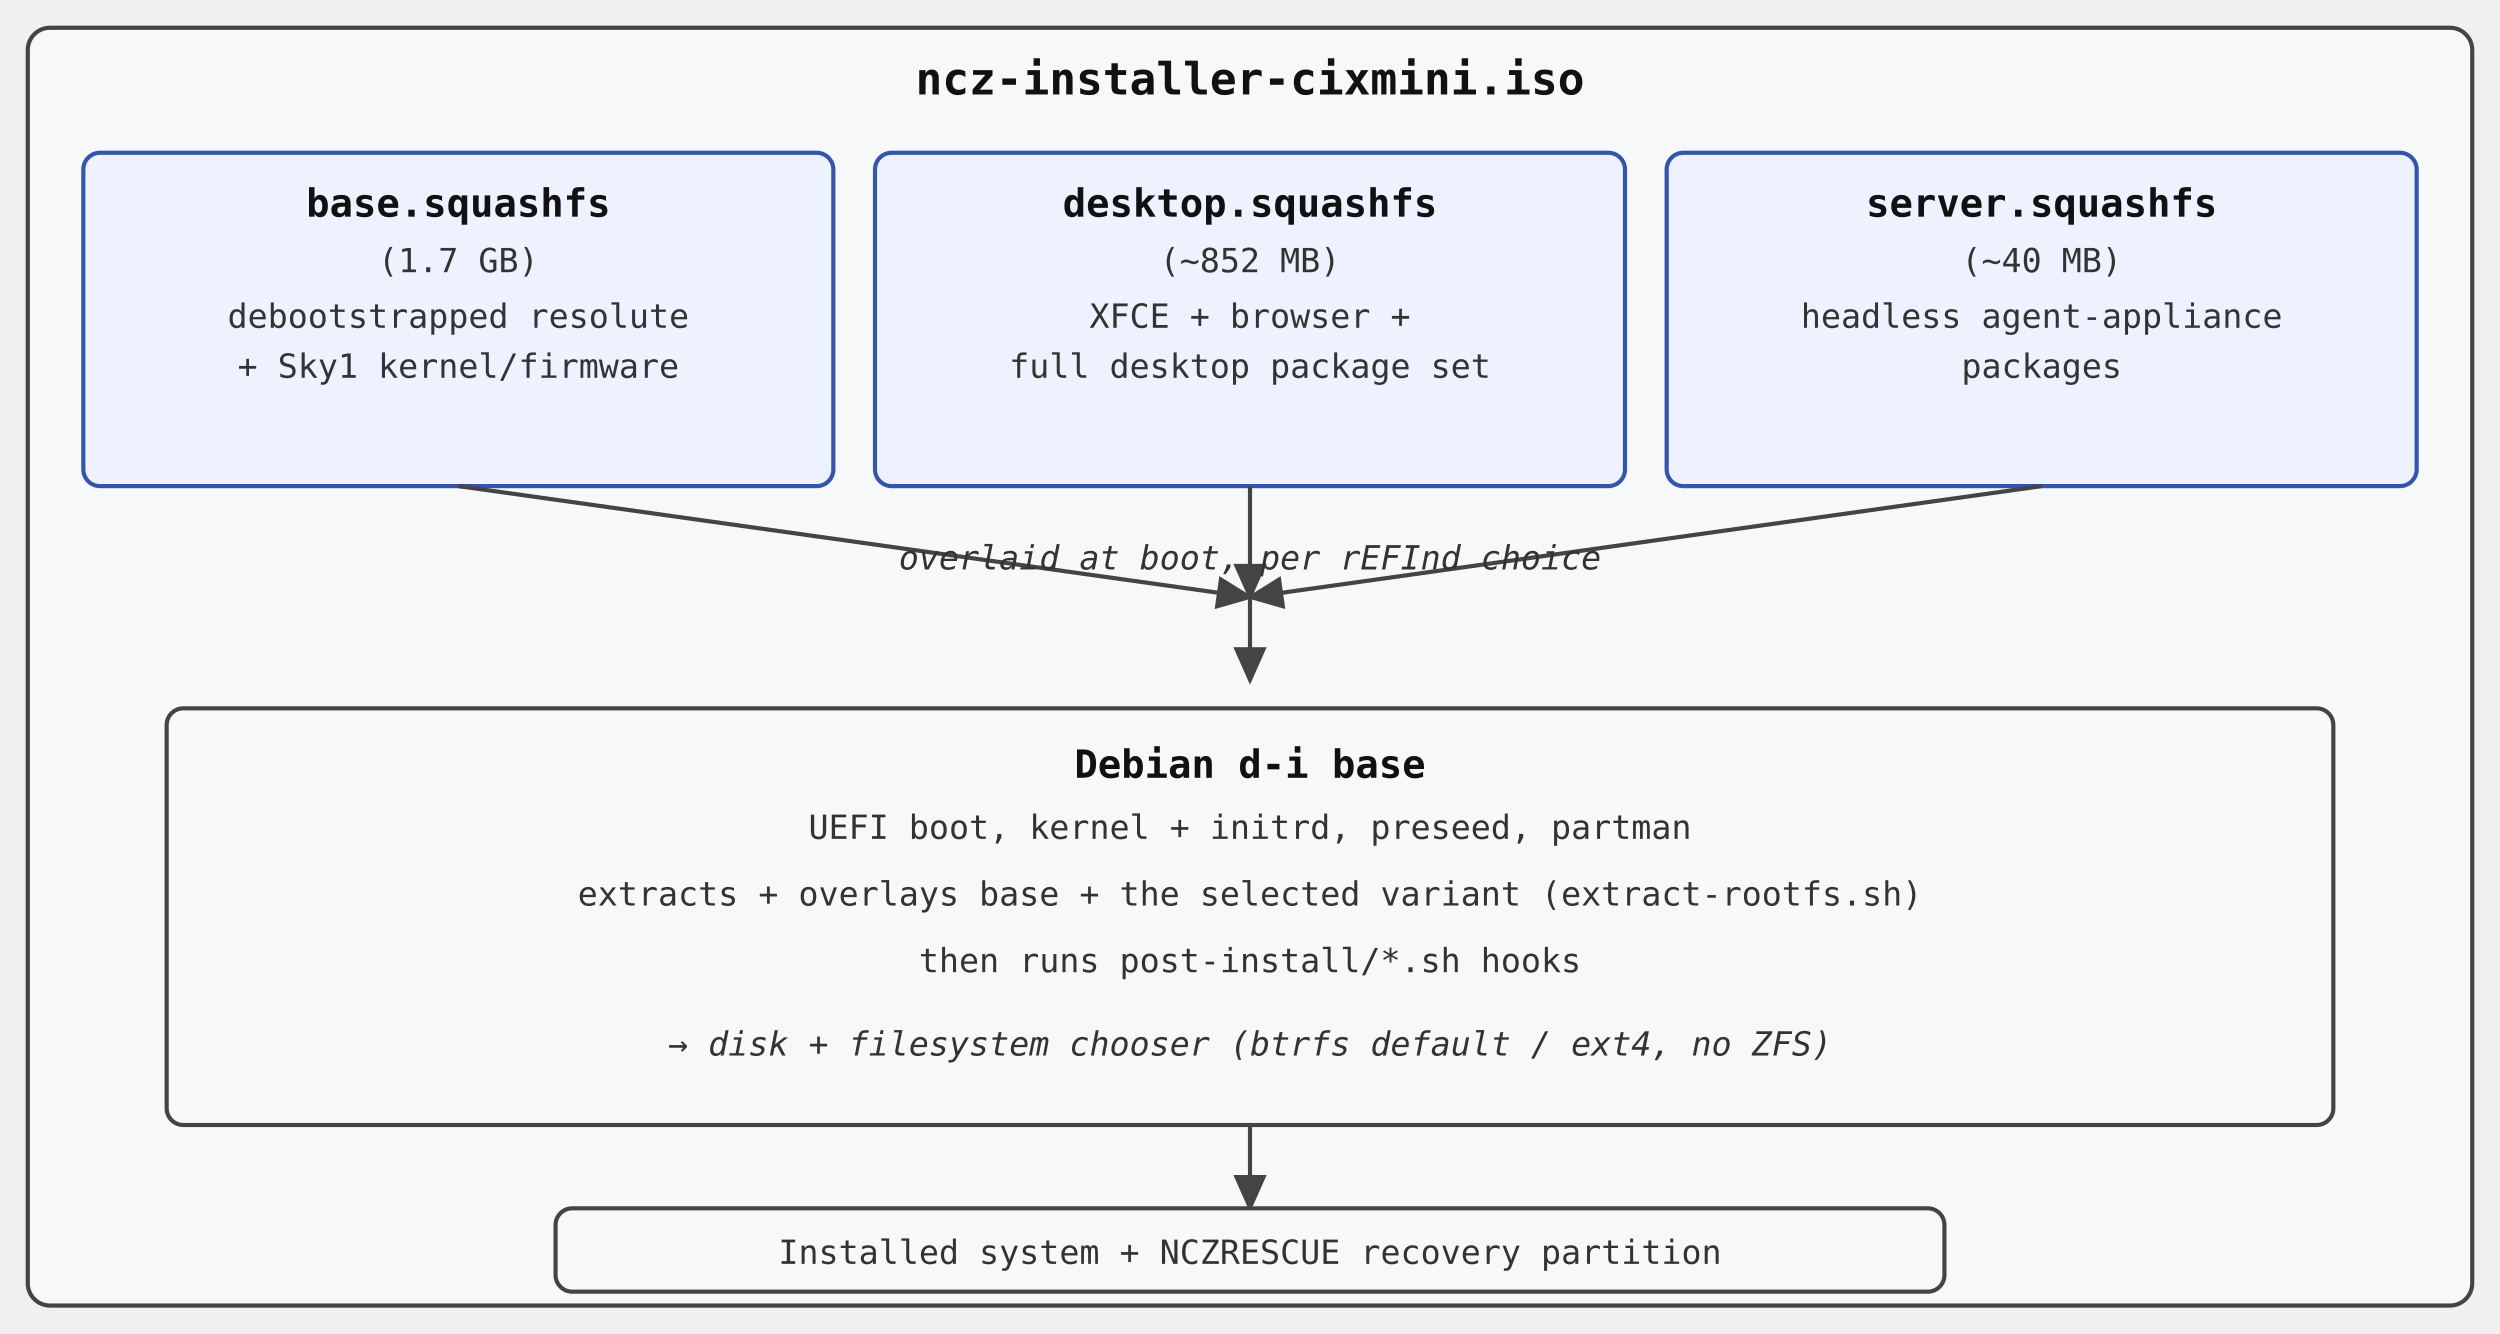
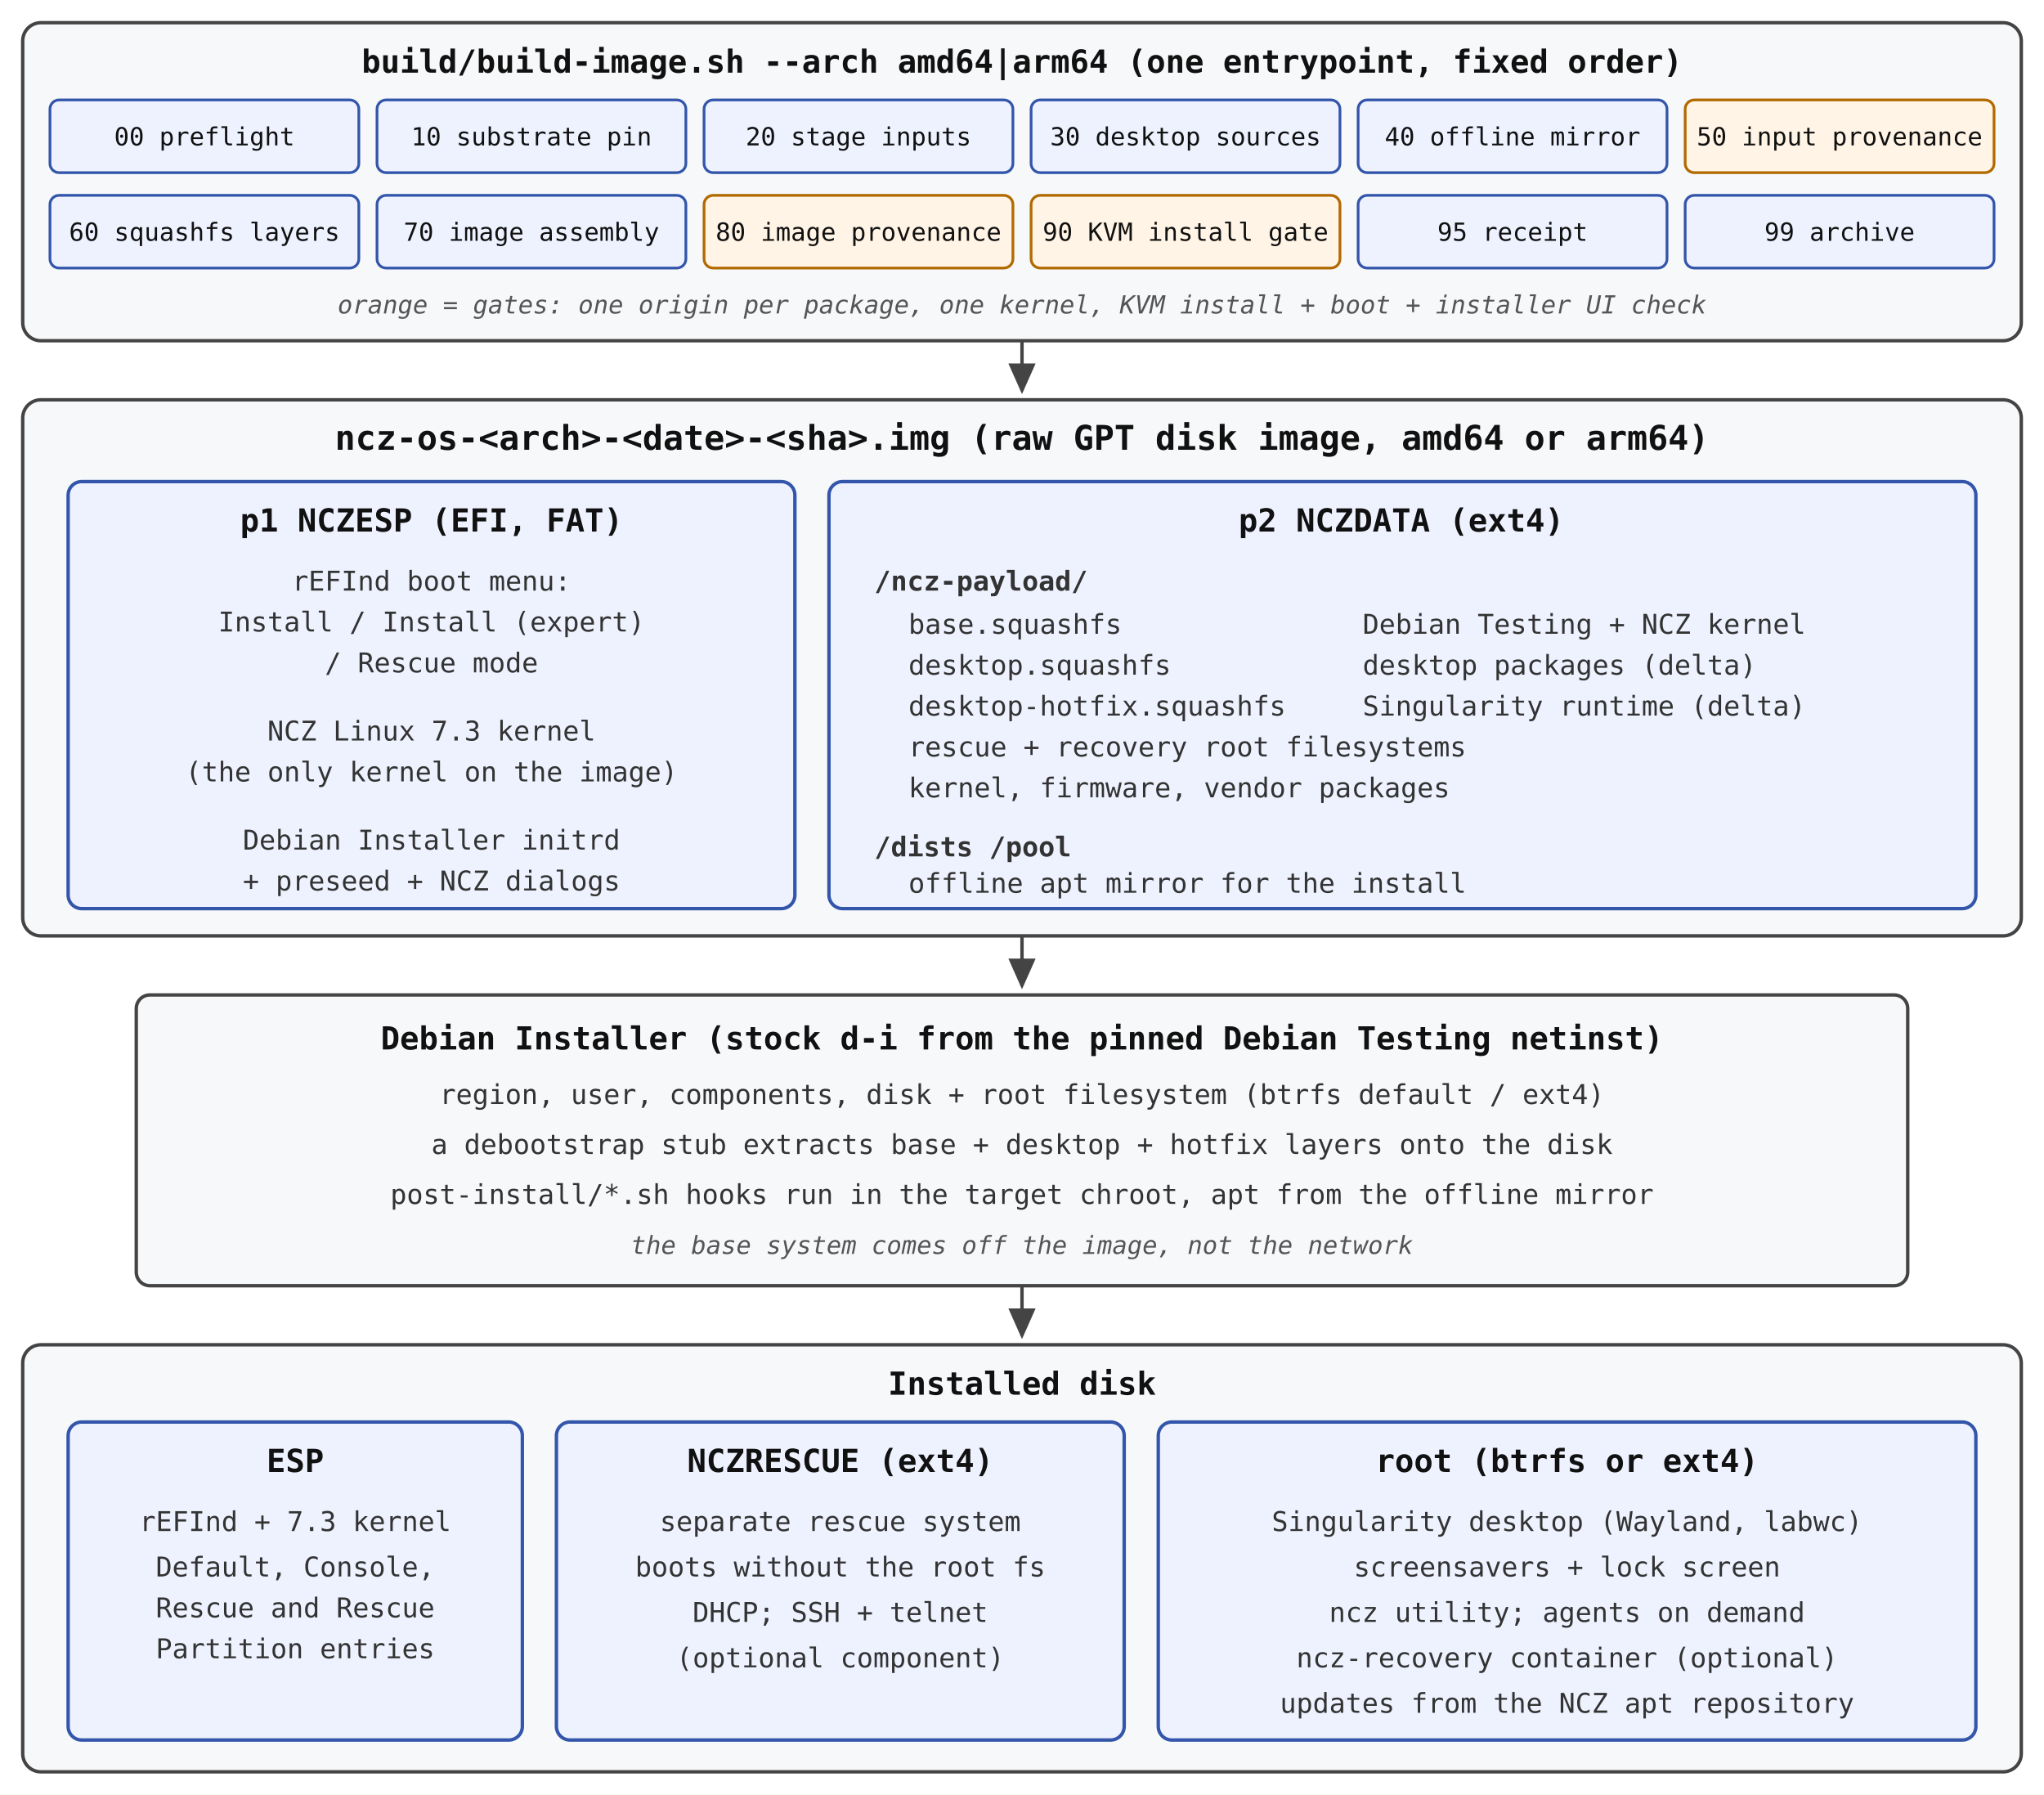
- <svg xmlns="http://www.w3.org/2000/svg" viewBox="0 0 900 480" font-family="Menlo, Consolas, monospace" font-size="14">
+ <svg xmlns="http://www.w3.org/2000/svg" viewBox="0 0 900 790" font-family="Menlo, Consolas, monospace" font-size="14">
  <style>
+     .bg { fill: #ffffff; }
    .box { fill: #f6f8fa; stroke: #444; stroke-width: 1.5; }
    .layer { fill: #eef2ff; stroke: #3355aa; stroke-width: 1.5; }
+     .stage { fill: #eef2ff; stroke: #3355aa; stroke-width: 1.2; }
+     .gate { fill: #fff4e5; stroke: #b26a00; stroke-width: 1.2; }
    .lbl { font-weight: bold; fill: #111; }
    .sub { fill: #333; font-size: 12px; }
+     .stg { fill: #111; font-size: 11px; }
+     .note { fill: #555; font-size: 11px; font-style: italic; }
    .arrow { stroke: #444; stroke-width: 1.5; marker-end: url(#arrowhead); fill: none; }
    text { font-family: Menlo, Consolas, monospace; }
  </style>
  <defs>
    <marker id="arrowhead" markerWidth="10" markerHeight="8" refX="8" refY="4" orient="auto">
      <polygon points="0 0, 9 4, 0 8" fill="#444" />
    </marker>
  </defs>
-   <rect x="10" y="10" width="880" height="460" rx="8" class="box" />
-   <text x="450" y="34" text-anchor="middle" class="lbl" font-size="16">ncz-installer-cixmini.iso</text>
-   <rect x="30" y="55" width="270" height="120" rx="6" class="layer" />
-   <text x="165" y="78" text-anchor="middle" class="lbl">base.squashfs</text>
-   <text x="165" y="98" text-anchor="middle" class="sub">(1.7 GB)</text>
-   <text x="165" y="118" text-anchor="middle" class="sub">debootstrapped resolute</text>
-   <text x="165" y="136" text-anchor="middle" class="sub">+ Sky1 kernel/firmware</text>
-   <rect x="315" y="55" width="270" height="120" rx="6" class="layer" />
-   <text x="450" y="78" text-anchor="middle" class="lbl">desktop.squashfs</text>
-   <text x="450" y="98" text-anchor="middle" class="sub">(~852 MB)</text>
-   <text x="450" y="118" text-anchor="middle" class="sub">XFCE + browser +</text>
-   <text x="450" y="136" text-anchor="middle" class="sub">full desktop package set</text>
-   <rect x="600" y="55" width="270" height="120" rx="6" class="layer" />
-   <text x="735" y="78" text-anchor="middle" class="lbl">server.squashfs</text>
-   <text x="735" y="98" text-anchor="middle" class="sub">(~40 MB)</text>
-   <text x="735" y="118" text-anchor="middle" class="sub">headless agent-appliance</text>
-   <text x="735" y="136" text-anchor="middle" class="sub">packages</text>
-   <line x1="165" y1="175" x2="450" y2="215" class="arrow" marker-end="none" stroke="#444" stroke-width="1.5" />
-   <line x1="450" y1="175" x2="450" y2="215" class="arrow" marker-end="none" stroke="#444" stroke-width="1.5" />
-   <line x1="735" y1="175" x2="450" y2="215" class="arrow" marker-end="none" stroke="#444" stroke-width="1.5" />
-   <text x="450" y="205" text-anchor="middle" class="sub" font-style="italic">overlaid at boot, per rEFInd choice</text>
-   <line x1="450" y1="215" x2="450" y2="245" class="arrow" />
-   <rect x="60" y="255" width="780" height="150" rx="6" class="box" />
-   <text x="450" y="280" text-anchor="middle" class="lbl">Debian d-i base</text>
-   <text x="450" y="302" text-anchor="middle" class="sub">UEFI boot, kernel + initrd, preseed, partman</text>
-   <text x="450" y="326" text-anchor="middle" class="sub">extracts + overlays base + the selected variant (extract-rootfs.sh)</text>
-   <text x="450" y="350" text-anchor="middle" class="sub">then runs post-install/*.sh hooks</text>
-   <text x="450" y="380" text-anchor="middle" class="sub" font-style="italic">→ disk + filesystem chooser (btrfs default / ext4, no ZFS)</text>
-   <line x1="450" y1="405" x2="450" y2="435" class="arrow" />
-   <rect x="200" y="435" width="500" height="30" rx="6" class="box" />
-   <text x="450" y="455" text-anchor="middle" class="sub">Installed system + NCZRESCUE recovery partition</text>
+   <rect x="0" y="0" width="900" height="790" class="bg" />
+   <rect x="10" y="10" width="880" height="140" rx="8" class="box" />
+   <text x="450" y="32" text-anchor="middle" class="lbl">build/build-image.sh --arch amd64|arm64  (one entrypoint, fixed order)</text>
+   <rect x="22" y="44" width="136" height="32" rx="4" class="stage" />
+   <text x="90" y="64" text-anchor="middle" class="stg">00 preflight</text>
+   <rect x="166" y="44" width="136" height="32" rx="4" class="stage" />
+   <text x="234" y="64" text-anchor="middle" class="stg">10 substrate pin</text>
+   <rect x="310" y="44" width="136" height="32" rx="4" class="stage" />
+   <text x="378" y="64" text-anchor="middle" class="stg">20 stage inputs</text>
+   <rect x="454" y="44" width="136" height="32" rx="4" class="stage" />
+   <text x="522" y="64" text-anchor="middle" class="stg">30 desktop sources</text>
+   <rect x="598" y="44" width="136" height="32" rx="4" class="stage" />
+   <text x="666" y="64" text-anchor="middle" class="stg">40 offline mirror</text>
+   <rect x="742" y="44" width="136" height="32" rx="4" class="gate" />
+   <text x="810" y="64" text-anchor="middle" class="stg">50 input provenance</text>
+   <rect x="22" y="86" width="136" height="32" rx="4" class="stage" />
+   <text x="90" y="106" text-anchor="middle" class="stg">60 squashfs layers</text>
+   <rect x="166" y="86" width="136" height="32" rx="4" class="stage" />
+   <text x="234" y="106" text-anchor="middle" class="stg">70 image assembly</text>
+   <rect x="310" y="86" width="136" height="32" rx="4" class="gate" />
+   <text x="378" y="106" text-anchor="middle" class="stg">80 image provenance</text>
+   <rect x="454" y="86" width="136" height="32" rx="4" class="gate" />
+   <text x="522" y="106" text-anchor="middle" class="stg">90 KVM install gate</text>
+   <rect x="598" y="86" width="136" height="32" rx="4" class="stage" />
+   <text x="666" y="106" text-anchor="middle" class="stg">95 receipt</text>
+   <rect x="742" y="86" width="136" height="32" rx="4" class="stage" />
+   <text x="810" y="106" text-anchor="middle" class="stg">99 archive</text>
+   <text x="450" y="138" text-anchor="middle" class="note">orange = gates: one origin per package, one kernel, KVM install + boot + installer UI check</text>
+   <line x1="450" y1="150" x2="450" y2="172" class="arrow" />
+   <rect x="10" y="176" width="880" height="236" rx="8" class="box" />
+   <text x="450" y="198" text-anchor="middle" class="lbl" font-size="15">ncz-os-&lt;arch&gt;-&lt;date&gt;-&lt;sha&gt;.img  (raw GPT disk image, amd64 or arm64)</text>
+   <rect x="30" y="212" width="320" height="188" rx="6" class="layer" />
+   <text x="190" y="234" text-anchor="middle" class="lbl">p1  NCZESP  (EFI, FAT)</text>
+   <text x="190" y="260" text-anchor="middle" class="sub">rEFInd boot menu:</text>
+   <text x="190" y="278" text-anchor="middle" class="sub">Install / Install (expert)</text>
+   <text x="190" y="296" text-anchor="middle" class="sub">/ Rescue mode</text>
+   <text x="190" y="326" text-anchor="middle" class="sub">NCZ Linux 7.3 kernel</text>
+   <text x="190" y="344" text-anchor="middle" class="sub">(the only kernel on the image)</text>
+   <text x="190" y="374" text-anchor="middle" class="sub">Debian Installer initrd</text>
+   <text x="190" y="392" text-anchor="middle" class="sub">+ preseed + NCZ dialogs</text>
+   <rect x="365" y="212" width="505" height="188" rx="6" class="layer" />
+   <text x="617" y="234" text-anchor="middle" class="lbl">p2  NCZDATA  (ext4)</text>
+   <text x="385" y="260" class="sub" font-weight="bold">/ncz-payload/</text>
+   <text x="400" y="279" class="sub">base.squashfs</text>
+   <text x="600" y="279" class="sub">Debian Testing + NCZ kernel</text>
+   <text x="400" y="297" class="sub">desktop.squashfs</text>
+   <text x="600" y="297" class="sub">desktop packages (delta)</text>
+   <text x="400" y="315" class="sub">desktop-hotfix.squashfs</text>
+   <text x="600" y="315" class="sub">Singularity runtime (delta)</text>
+   <text x="400" y="333" class="sub">rescue + recovery root filesystems</text>
+   <text x="400" y="351" class="sub">kernel, firmware, vendor packages</text>
+   <text x="385" y="377" class="sub" font-weight="bold">/dists  /pool</text>
+   <text x="400" y="393" class="sub">offline apt mirror for the install</text>
+   <line x1="450" y1="412" x2="450" y2="434" class="arrow" />
+   <rect x="60" y="438" width="780" height="128" rx="6" class="box" />
+   <text x="450" y="462" text-anchor="middle" class="lbl">Debian Installer (stock d-i from the pinned Debian Testing netinst)</text>
+   <text x="450" y="486" text-anchor="middle" class="sub">region, user, components, disk + root filesystem (btrfs default / ext4)</text>
+   <text x="450" y="508" text-anchor="middle" class="sub">a debootstrap stub extracts base + desktop + hotfix layers onto the disk</text>
+   <text x="450" y="530" text-anchor="middle" class="sub">post-install/*.sh hooks run in the target chroot, apt from the offline mirror</text>
+   <text x="450" y="552" text-anchor="middle" class="note">the base system comes off the image, not the network</text>
+   <line x1="450" y1="566" x2="450" y2="588" class="arrow" />
+   <rect x="10" y="592" width="880" height="188" rx="8" class="box" />
+   <text x="450" y="614" text-anchor="middle" class="lbl">Installed disk</text>
+   <rect x="30" y="626" width="200" height="140" rx="6" class="layer" />
+   <text x="130" y="648" text-anchor="middle" class="lbl">ESP</text>
+   <text x="130" y="674" text-anchor="middle" class="sub">rEFInd + 7.3 kernel</text>
+   <text x="130" y="694" text-anchor="middle" class="sub">Default, Console,</text>
+   <text x="130" y="712" text-anchor="middle" class="sub">Rescue and Rescue</text>
+   <text x="130" y="730" text-anchor="middle" class="sub">Partition entries</text>
+   <rect x="245" y="626" width="250" height="140" rx="6" class="layer" />
+   <text x="370" y="648" text-anchor="middle" class="lbl">NCZRESCUE (ext4)</text>
+   <text x="370" y="674" text-anchor="middle" class="sub">separate rescue system</text>
+   <text x="370" y="694" text-anchor="middle" class="sub">boots without the root fs</text>
+   <text x="370" y="714" text-anchor="middle" class="sub">DHCP; SSH + telnet</text>
+   <text x="370" y="734" text-anchor="middle" class="sub">(optional component)</text>
+   <rect x="510" y="626" width="360" height="140" rx="6" class="layer" />
+   <text x="690" y="648" text-anchor="middle" class="lbl">root  (btrfs or ext4)</text>
+   <text x="690" y="674" text-anchor="middle" class="sub">Singularity desktop (Wayland, labwc)</text>
+   <text x="690" y="694" text-anchor="middle" class="sub">screensavers + lock screen</text>
+   <text x="690" y="714" text-anchor="middle" class="sub">ncz utility; agents on demand</text>
+   <text x="690" y="734" text-anchor="middle" class="sub">ncz-recovery container (optional)</text>
+   <text x="690" y="754" text-anchor="middle" class="sub">updates from the NCZ apt repository</text>
</svg>
